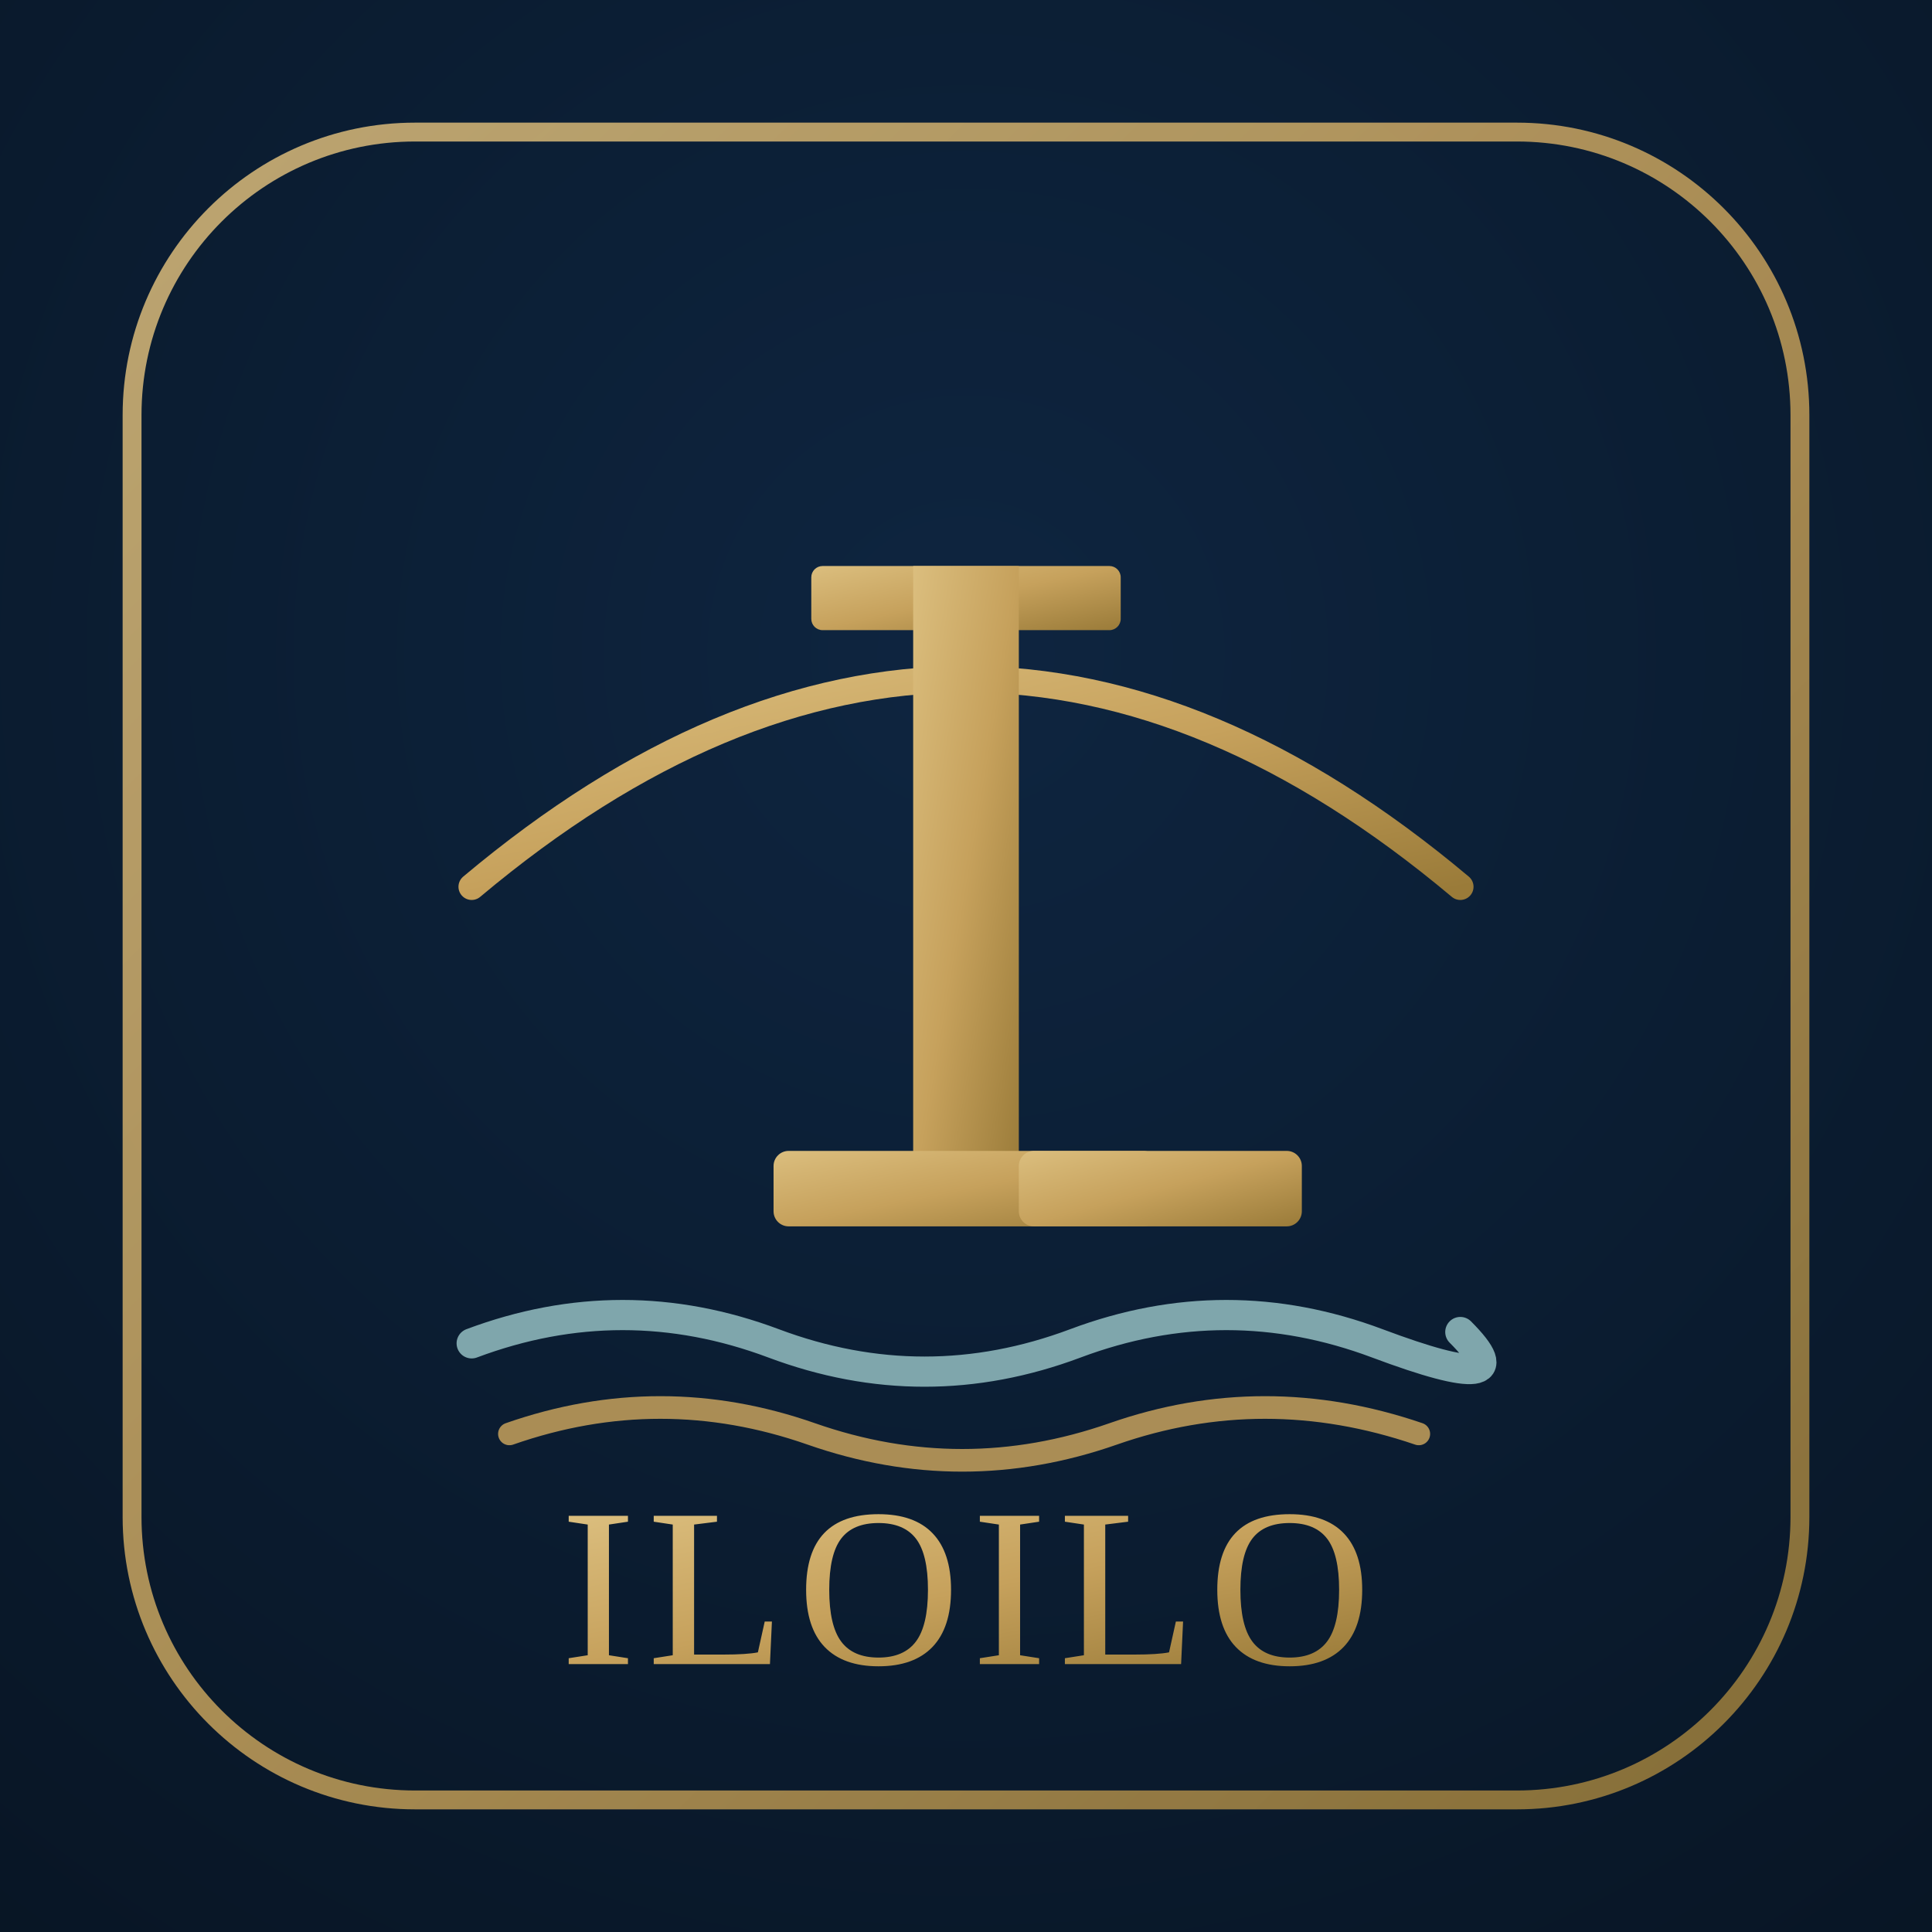
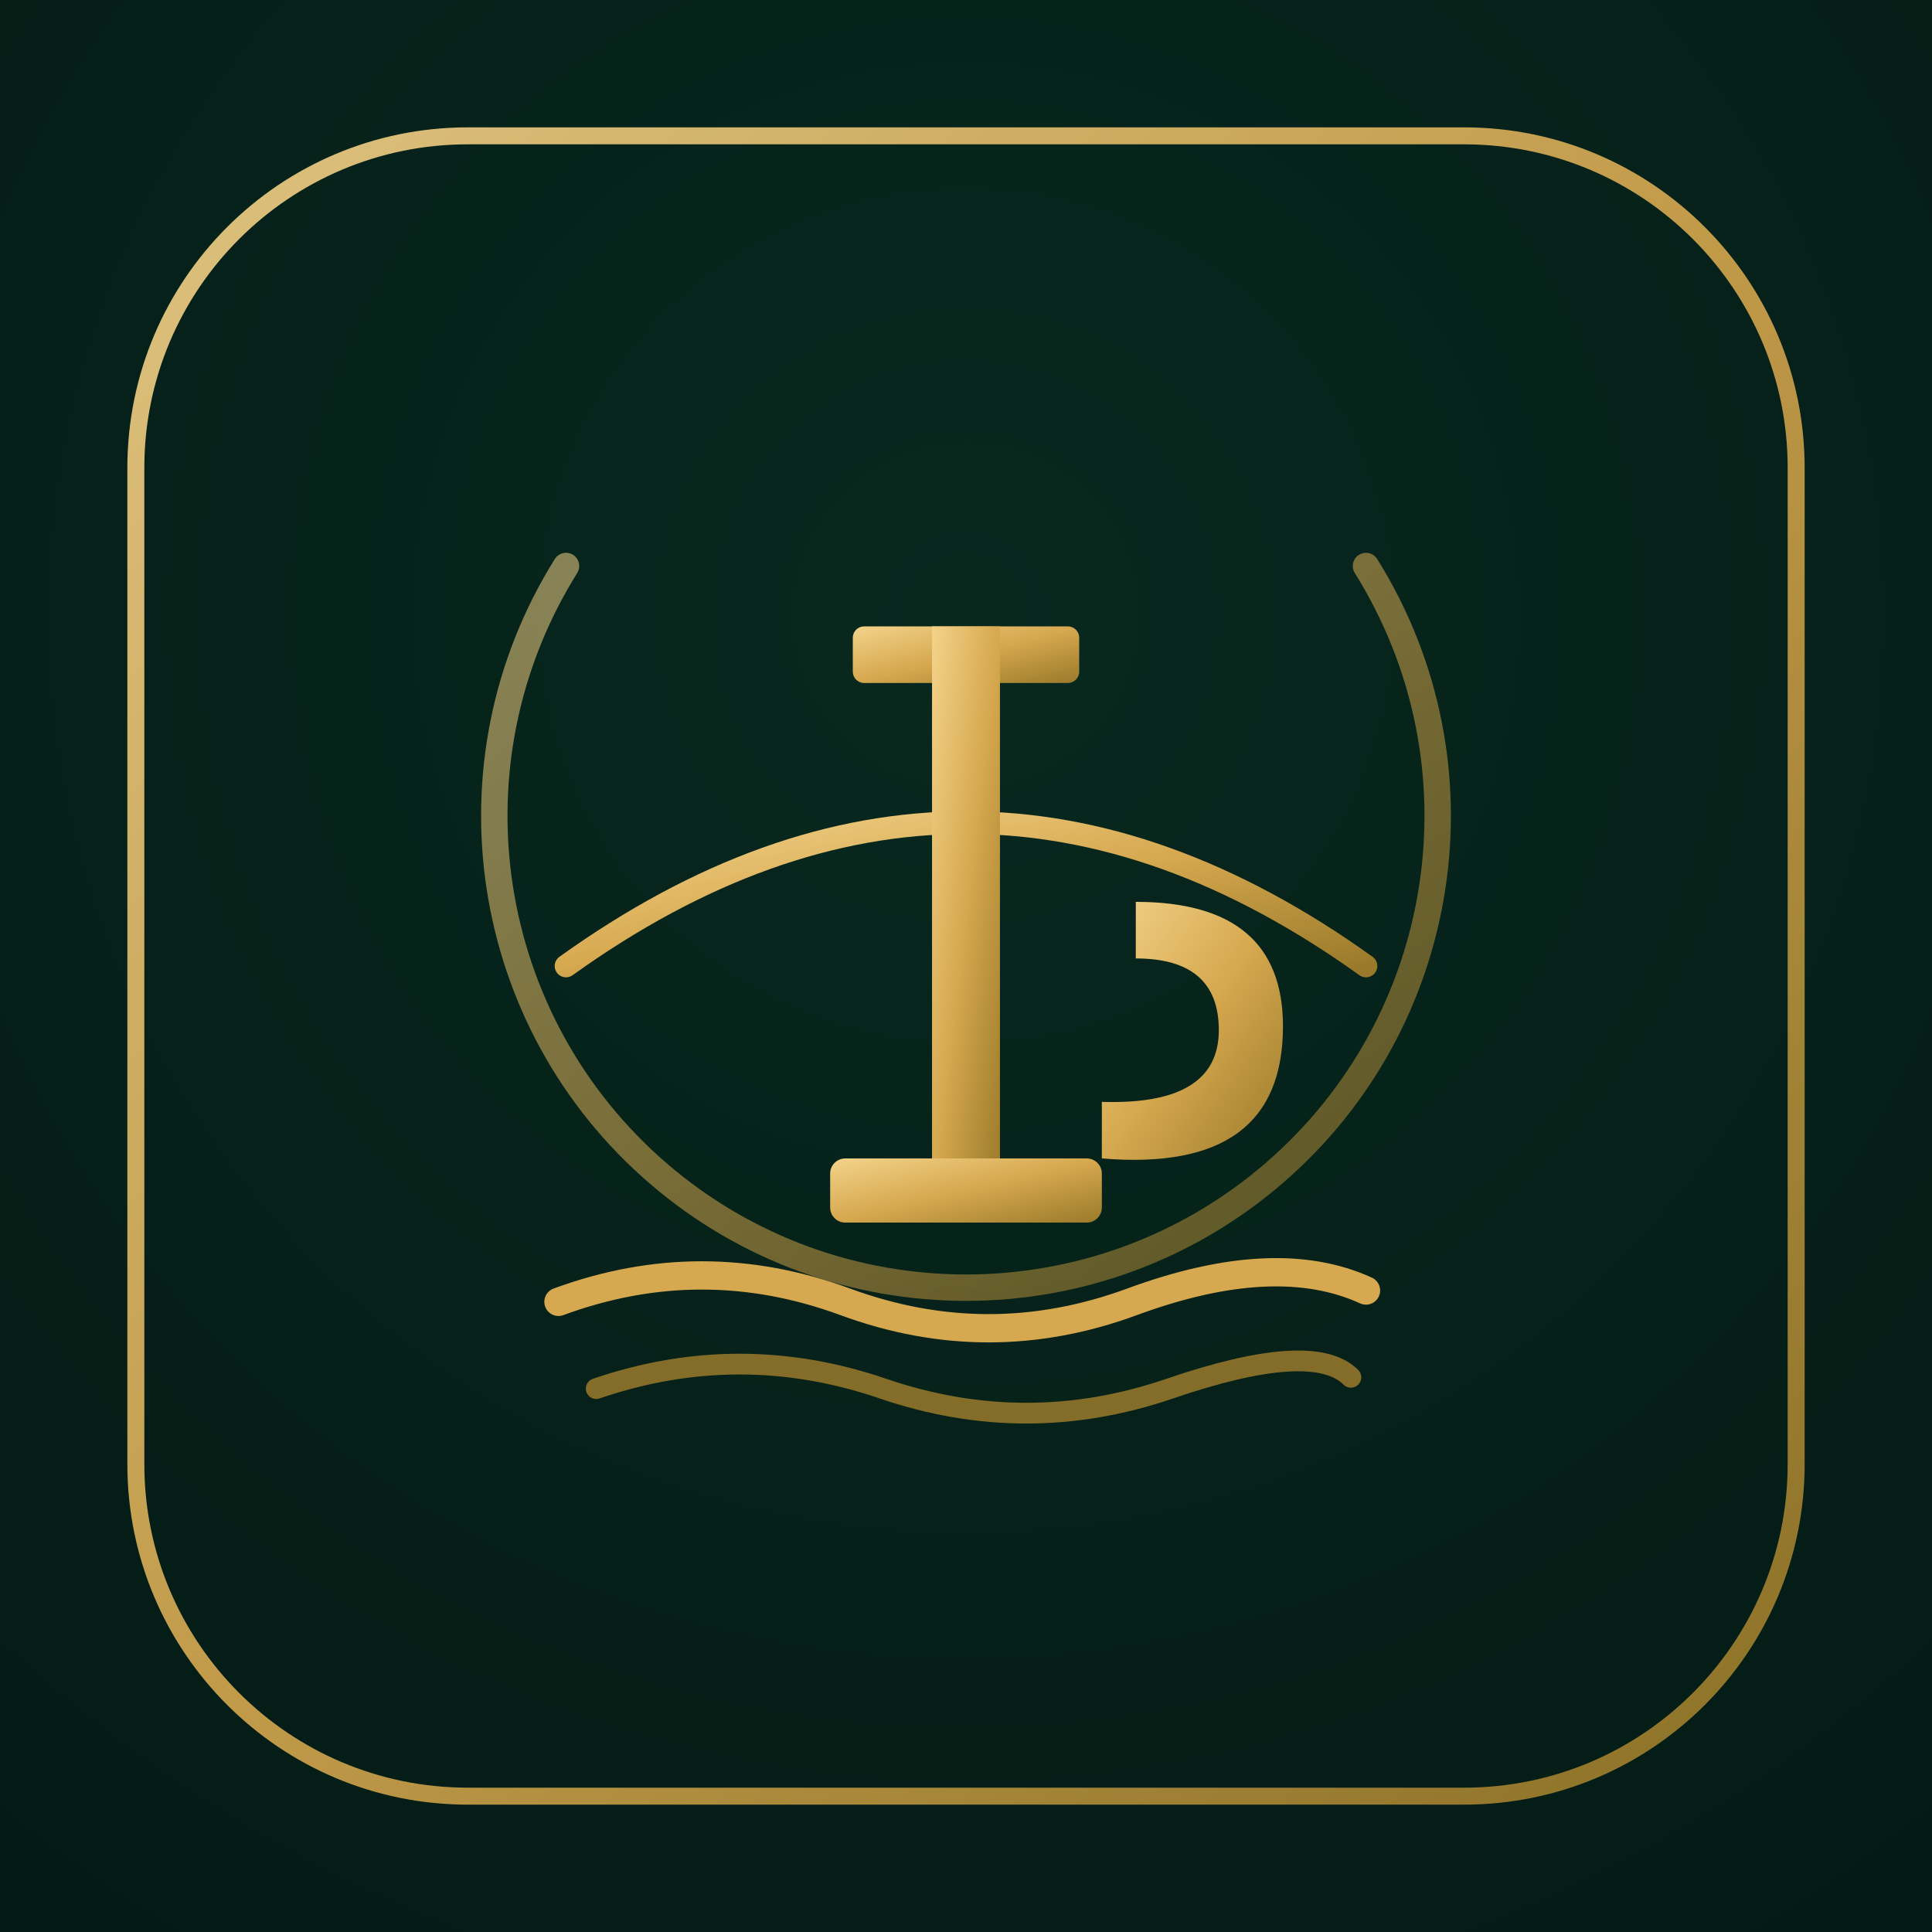
<svg xmlns="http://www.w3.org/2000/svg" width="1024" height="1024" viewBox="0 0 1024 1024">
  <defs>
-     <radialGradient id="bg" cx="50%" cy="34%" r="85%">
-       <stop offset="0%" stop-color="#0E2540" />
-       <stop offset="100%" stop-color="#081524" />
+     <radialGradient id="bg" cx="50%" cy="32%" r="88%">
+       <stop offset="0%" stop-color="#08281E" />
+       <stop offset="100%" stop-color="#031A14" />
    </radialGradient>
    <linearGradient id="gold" x1="0" y1="0" x2="1" y2="1">
-       <stop offset="0%" stop-color="#DBBE7E" />
-       <stop offset="50%" stop-color="#C6A15C" />
-       <stop offset="100%" stop-color="#9A7B39" />
+       <stop offset="0%" stop-color="#F3D38A" />
+       <stop offset="50%" stop-color="#D6A84F" />
+       <stop offset="100%" stop-color="#9A7A2A" />
    </linearGradient>
  </defs>
  <rect width="1024" height="1024" fill="url(#bg)" />
-   <rect x="70" y="70" width="884" height="884" rx="150" fill="none" stroke="url(#gold)" stroke-width="10" opacity="0.85" />
+   <rect x="72" y="72" width="880" height="880" rx="176" fill="none" stroke="url(#gold)" stroke-width="9" opacity="0.9" />
+   <path d="M300 300 A250 250 0 1 0 724 300" fill="none" stroke="url(#gold)" stroke-width="14" opacity="0.55" stroke-linecap="round" />
  <g stroke="url(#gold)" fill="none" stroke-linecap="round">
-     <path d="M250 470 Q512 250 774 470" stroke-width="14" />
+     <path d="M300 512 Q512 360 724 512" stroke-width="12" />
    <g stroke-width="6" opacity="0.9">
-       <line x1="330" y1="392" x2="330" y2="500" />
-       <line x1="410" y1="345" x2="410" y2="500" />
-       <line x1="614" y1="345" x2="614" y2="500" />
-       <line x1="694" y1="392" x2="694" y2="500" />
+       <line x1="372" y1="452" x2="372" y2="556" />
+       <line x1="442" y1="418" x2="442" y2="556" />
+       <line x1="582" y1="418" x2="582" y2="556" />
+       <line x1="652" y1="452" x2="652" y2="556" />
    </g>
-     <line x1="300" y1="300" x2="300" y2="520" stroke-width="16" />
-     <line x1="724" y1="300" x2="724" y2="520" stroke-width="16" />
+     <line x1="330" y1="360" x2="330" y2="576" stroke-width="15" />
+     <line x1="694" y1="360" x2="694" y2="576" stroke-width="15" />
  </g>
  <g fill="url(#gold)">
-     <rect x="430" y="300" width="164" height="34" rx="6" />
-     <rect x="484" y="300" width="56" height="330" />
-     <rect x="410" y="610" width="204" height="40" rx="8" />
-     <rect x="540" y="610" width="150" height="40" rx="8" />
+     <rect x="452" y="332" width="120" height="30" rx="6" />
+     <rect x="494" y="332" width="36" height="300" />
+     <rect x="440" y="614" width="144" height="34" rx="8" />
+     <path d="M584 614 q96 8 96 -70 q0 -66 -78 -66 l0 30 q44 0 44 38 q0 40 -62 38 z" />
  </g>
  <g fill="none" stroke-linecap="round">
-     <path d="M250 712 Q330 682 410 712 T570 712 T730 712 T774 706" stroke="#7FA6AC" stroke-width="16" />
-     <path d="M270 760 Q350 732 430 760 T590 760 T752 760" stroke="#C6A15C" stroke-width="12" opacity="0.85" />
+     <path d="M296 690 Q372 662 448 690 T600 690 T724 684" stroke="#D6A84F" stroke-width="15" />
+     <path d="M316 736 Q392 710 468 736 T620 736 T716 730" stroke="#9A7A2A" stroke-width="11" opacity="0.85" />
  </g>
-   <text x="512" y="882" text-anchor="middle" font-family="Georgia, 'Times New Roman', serif" font-size="120" letter-spacing="6" fill="url(#gold)">ILOILO</text>
</svg>
